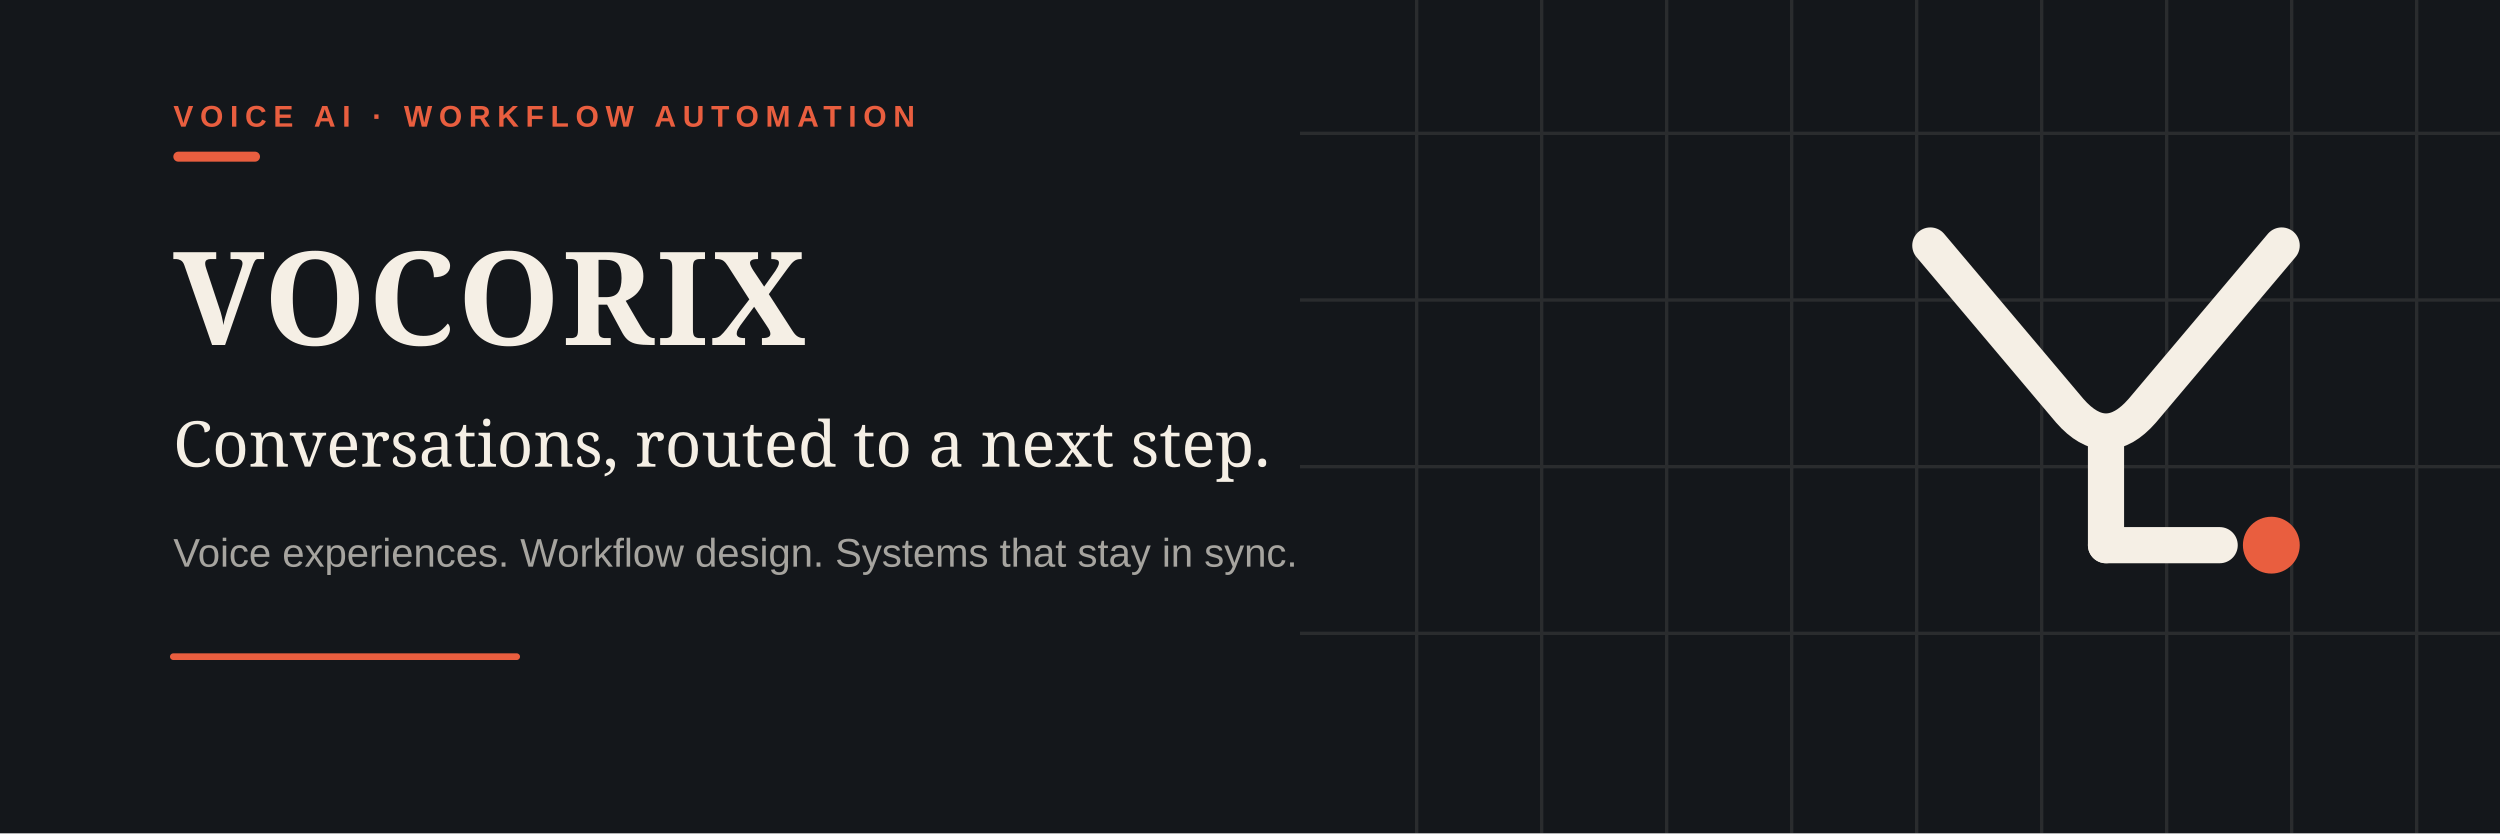
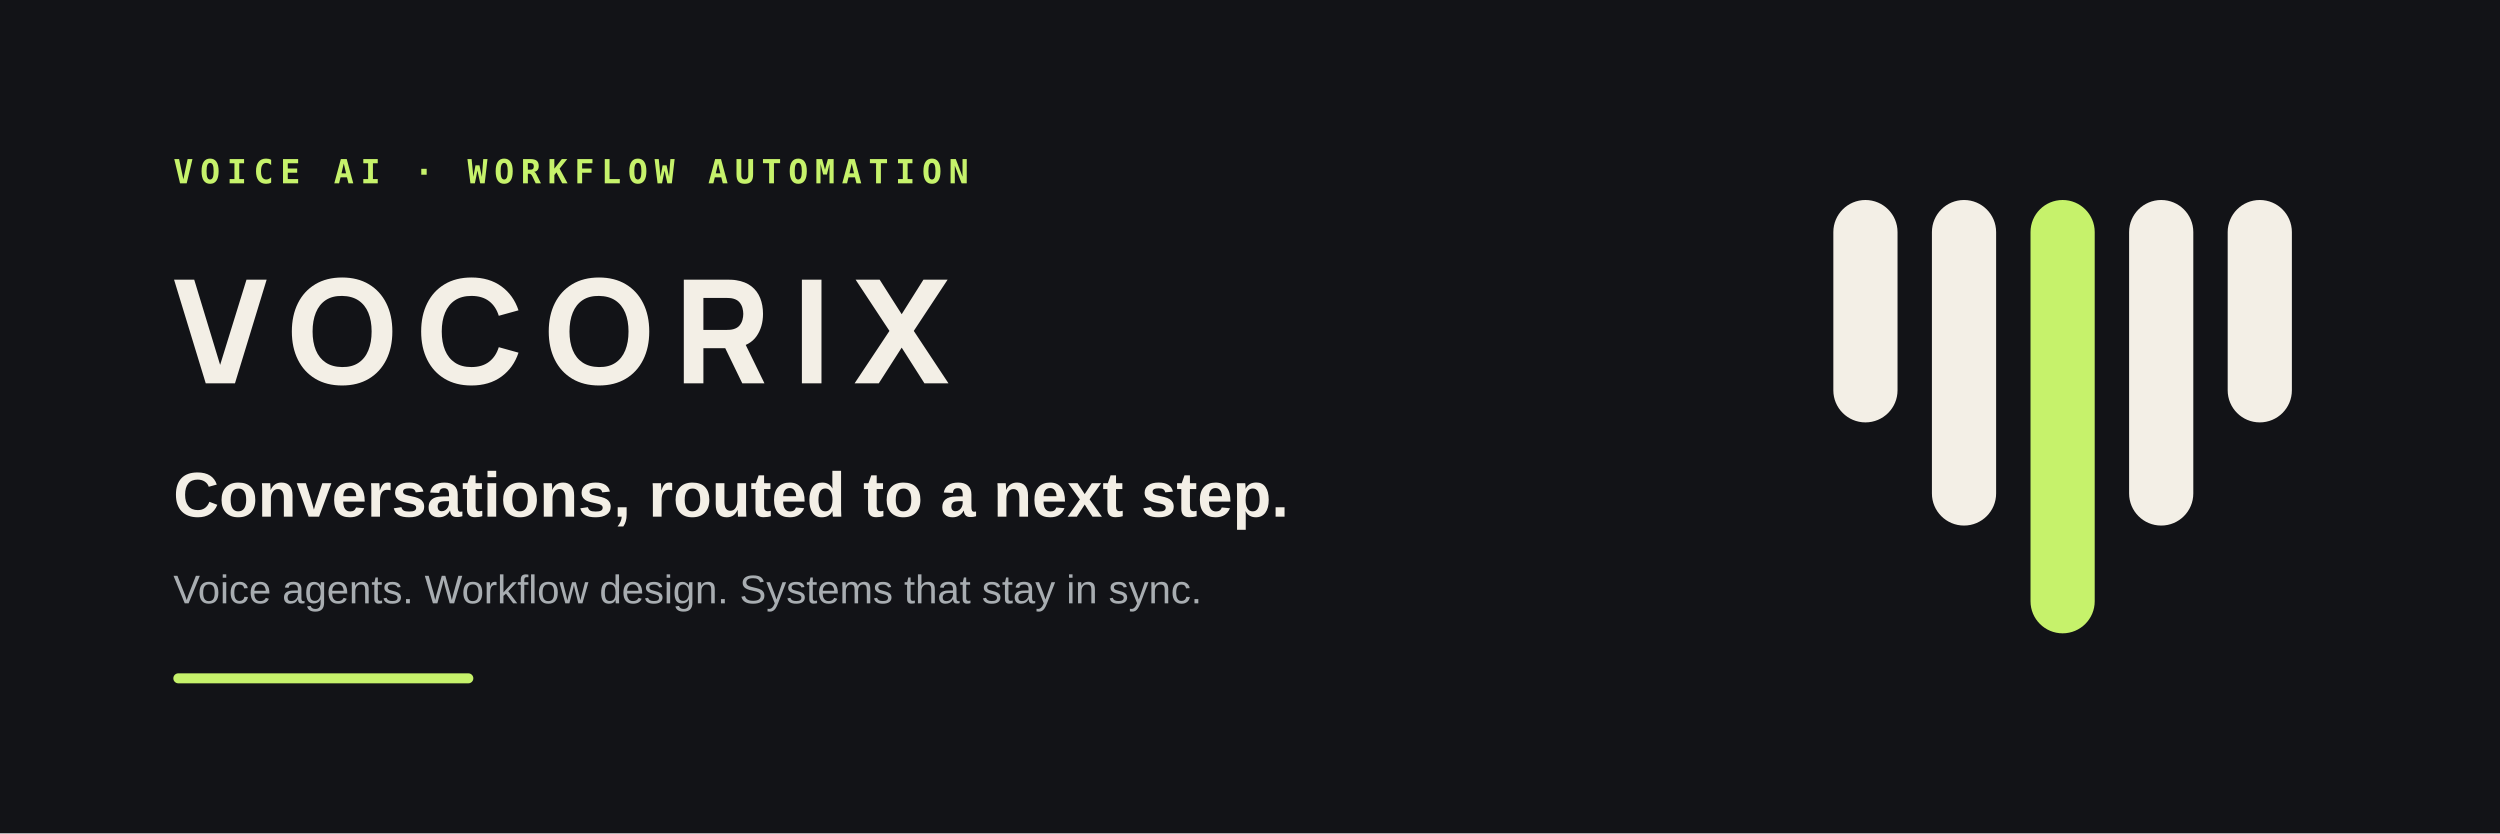
- <svg xmlns="http://www.w3.org/2000/svg" width="1500" height="500" viewBox="0 0 1500 500" role="img" aria-labelledby="title desc">
-   <rect width="1500" height="500" fill="#14171B" />
-   <g opacity=".1" fill="none" stroke="#F5EFE5" stroke-width="2">
-     <path d="M850 0V500M925 0V500M1000 0V500M1075 0V500M1150 0V500M1225 0V500M1300 0V500M1375 0V500M1450 0V500" />
-     <path d="M780 80H1500M780 180H1500M780 280H1500M780 380H1500" />
-   </g>
-   <rect x="104" y="91" width="52" height="6" rx="3" fill="#E95E3F" />
-   <text x="104" y="76" fill="#E95E3F" font-family="DM Sans,Arial,sans-serif" font-size="18" font-weight="700" letter-spacing="4">VOICE AI · WORKFLOW AUTOMATION</text>
-   <text x="104" y="207" fill="#F5EFE5" font-family="Playfair Display,Georgia,serif" font-size="78" font-weight="600" letter-spacing="1.4">VOCORIX</text>
-   <text x="104" y="280" fill="#F5EFE5" font-family="Playfair Display,Georgia,serif" font-size="38" font-weight="500">Conversations, routed to a next step.</text>
-   <text x="104" y="340" fill="#A6A49F" font-family="DM Sans,Arial,sans-serif" font-size="24" font-weight="500">Voice experiences. Workflow design. Systems that stay in sync.</text>
-   <path d="M104 394H310" stroke="#E95E3F" stroke-width="4" stroke-linecap="round" />
-   <g transform="translate(1090 76) scale(3.1)">
-     <path d="M22 23 L49 55 Q56 63 63 55 L90 23" fill="none" stroke="#F5EFE5" stroke-width="7" stroke-linecap="round" stroke-linejoin="round" />
-     <path d="M56 60 V81" fill="none" stroke="#F5EFE5" stroke-width="7" stroke-linecap="round" />
-     <path d="M56 81 H78" fill="none" stroke="#F5EFE5" stroke-width="7" stroke-linecap="round" />
-     <circle cx="88" cy="81" r="5.5" fill="#E95E3F" />
-   </g>
+ <svg xmlns="http://www.w3.org/2000/svg" width="1500" height="500" viewBox="0 0 1500 500" role="img" aria-label="Vocorix">
+   <rect width="1500" height="500" fill="#121317" />
+   <text x="104" y="110" fill="#C6F26B" font-family="JetBrains Mono,Menlo,monospace" font-size="20" font-weight="700" letter-spacing="4">VOICE AI · WORKFLOW AUTOMATION</text>
+   <path transform="translate(104 230) scale(1.35)" fill="#F3EFE6" d="M14.4 0.0 0.32 -46.08H9.28L20.8 -8.192L32.512 -46.08H41.472L27.392 0.0Z M75.008 0.96Q68.096 0.96 63.088 -2.048Q58.08 -5.056 55.376 -10.464Q52.672 -15.872 52.672 -23.04Q52.672 -30.208 55.376 -35.616Q58.08 -41.024 63.088 -44.032Q68.096 -47.04 75.008 -47.04Q81.92 -47.04 86.928 -44.032Q91.936 -41.024 94.64 -35.616Q97.344 -30.208 97.344 -23.04Q97.344 -15.872 94.64 -10.464Q91.936 -5.056 86.928 -2.048Q81.92 0.96 75.008 0.96ZM75.008 -7.232Q79.392 -7.168 82.304 -9.12Q85.216 -11.072 86.672 -14.656Q88.128 -18.24 88.128 -23.04Q88.128 -27.84 86.672 -31.36Q85.216 -34.88 82.304 -36.832Q79.392 -38.784 75.008 -38.848Q70.624 -38.912 67.712 -36.96Q64.8 -35.008 63.344 -31.424Q61.888 -27.84 61.888 -23.04Q61.888 -18.24 63.344 -14.72Q64.8 -11.2 67.712 -9.248Q70.624 -7.296 75.008 -7.232Z M132.48 0.96Q125.568 0.96 120.56 -2.048Q115.552 -5.056 112.848 -10.464Q110.144 -15.872 110.144 -23.04Q110.144 -30.208 112.848 -35.616Q115.552 -41.024 120.56 -44.032Q125.568 -47.04 132.48 -47.04Q140.416 -47.04 145.808 -43.104Q151.2 -39.168 153.408 -32.448L144.64 -30.016Q143.36 -34.208 140.32 -36.528Q137.28 -38.848 132.48 -38.848Q128.096 -38.848 125.168 -36.896Q122.24 -34.944 120.768 -31.392Q119.296 -27.84 119.296 -23.04Q119.296 -18.24 120.768 -14.688Q122.24 -11.136 125.168 -9.184Q128.096 -7.232 132.48 -7.232Q137.28 -7.232 140.32 -9.568Q143.36 -11.904 144.64 -16.064L153.408 -13.632Q151.2 -6.912 145.808 -2.976Q140.416 0.96 132.48 0.96Z M189.184 0.96Q182.272 0.96 177.264 -2.048Q172.256 -5.056 169.552 -10.464Q166.848 -15.872 166.848 -23.04Q166.848 -30.208 169.552 -35.616Q172.256 -41.024 177.264 -44.032Q182.272 -47.04 189.184 -47.04Q196.096 -47.04 201.104 -44.032Q206.112 -41.024 208.816 -35.616Q211.52 -30.208 211.52 -23.04Q211.52 -15.872 208.816 -10.464Q206.112 -5.056 201.104 -2.048Q196.096 0.96 189.184 0.96ZM189.184 -7.232Q193.568 -7.168 196.48 -9.12Q199.392 -11.072 200.848 -14.656Q202.304 -18.24 202.304 -23.04Q202.304 -27.84 200.848 -31.36Q199.392 -34.88 196.48 -36.832Q193.568 -38.784 189.184 -38.848Q184.8 -38.912 181.888 -36.96Q178.976 -35.008 177.52 -31.424Q176.064 -27.84 176.064 -23.04Q176.064 -18.24 177.52 -14.72Q178.976 -11.2 181.888 -9.248Q184.8 -7.296 189.184 -7.232Z M226.88 0.0V-46.08H246.336Q247.008 -46.08 248.144 -46.032Q249.28 -45.984 250.176 -45.824Q254.304 -45.184 256.944 -43.104Q259.584 -41.024 260.832 -37.872Q262.08 -34.72 262.08 -30.848Q262.08 -25.056 259.2 -20.944Q256.32 -16.832 250.176 -15.872L246.336 -15.616H235.584V0.0ZM252.864 0.0 243.776 -18.752 252.736 -20.48 262.72 0.0ZM235.584 -23.744H245.952Q246.624 -23.744 247.424 -23.808Q248.224 -23.872 248.896 -24.064Q250.656 -24.544 251.616 -25.68Q252.576 -26.816 252.944 -28.208Q253.312 -29.6 253.312 -30.848Q253.312 -32.096 252.944 -33.488Q252.576 -34.88 251.616 -36.016Q250.656 -37.152 248.896 -37.632Q248.224 -37.824 247.424 -37.888Q246.624 -37.952 245.952 -37.952H235.584Z M279.36 0.0V-46.08H288.064V0.0Z M302.784 0.0 318.272 -23.296 303.232 -46.08H313.92L323.712 -30.72L333.376 -46.08H344.128L329.088 -23.296L344.512 0.0H333.824L323.712 -15.872L313.536 0.0Z" />
+   <text x="104" y="310" fill="#F3EFE6" font-family="Manrope,Arial,sans-serif" font-size="38" font-weight="700">Conversations, routed to a next step.</text>
+   <text x="104" y="362" fill="#A8ADB1" font-family="Arial,sans-serif" font-size="24">Voice agents. Workflow design. Systems that stay in sync.</text>
+   <rect x="104" y="404" width="180" height="6" rx="3" fill="#C6F26B" />
+   <rect x="1100.00" y="120.00" width="38.52" height="133.44" rx="19.26" fill="#F3EFE6" />
+   <rect x="1159.15" y="120.00" width="38.52" height="195.34" rx="19.26" fill="#F3EFE6" />
+   <rect x="1218.31" y="120.00" width="38.52" height="260.00" rx="19.26" fill="#C6F26B" />
+   <rect x="1277.46" y="120.00" width="38.52" height="195.34" rx="19.26" fill="#F3EFE6" />
+   <rect x="1336.61" y="120.00" width="38.52" height="133.44" rx="19.26" fill="#F3EFE6" />
</svg>
